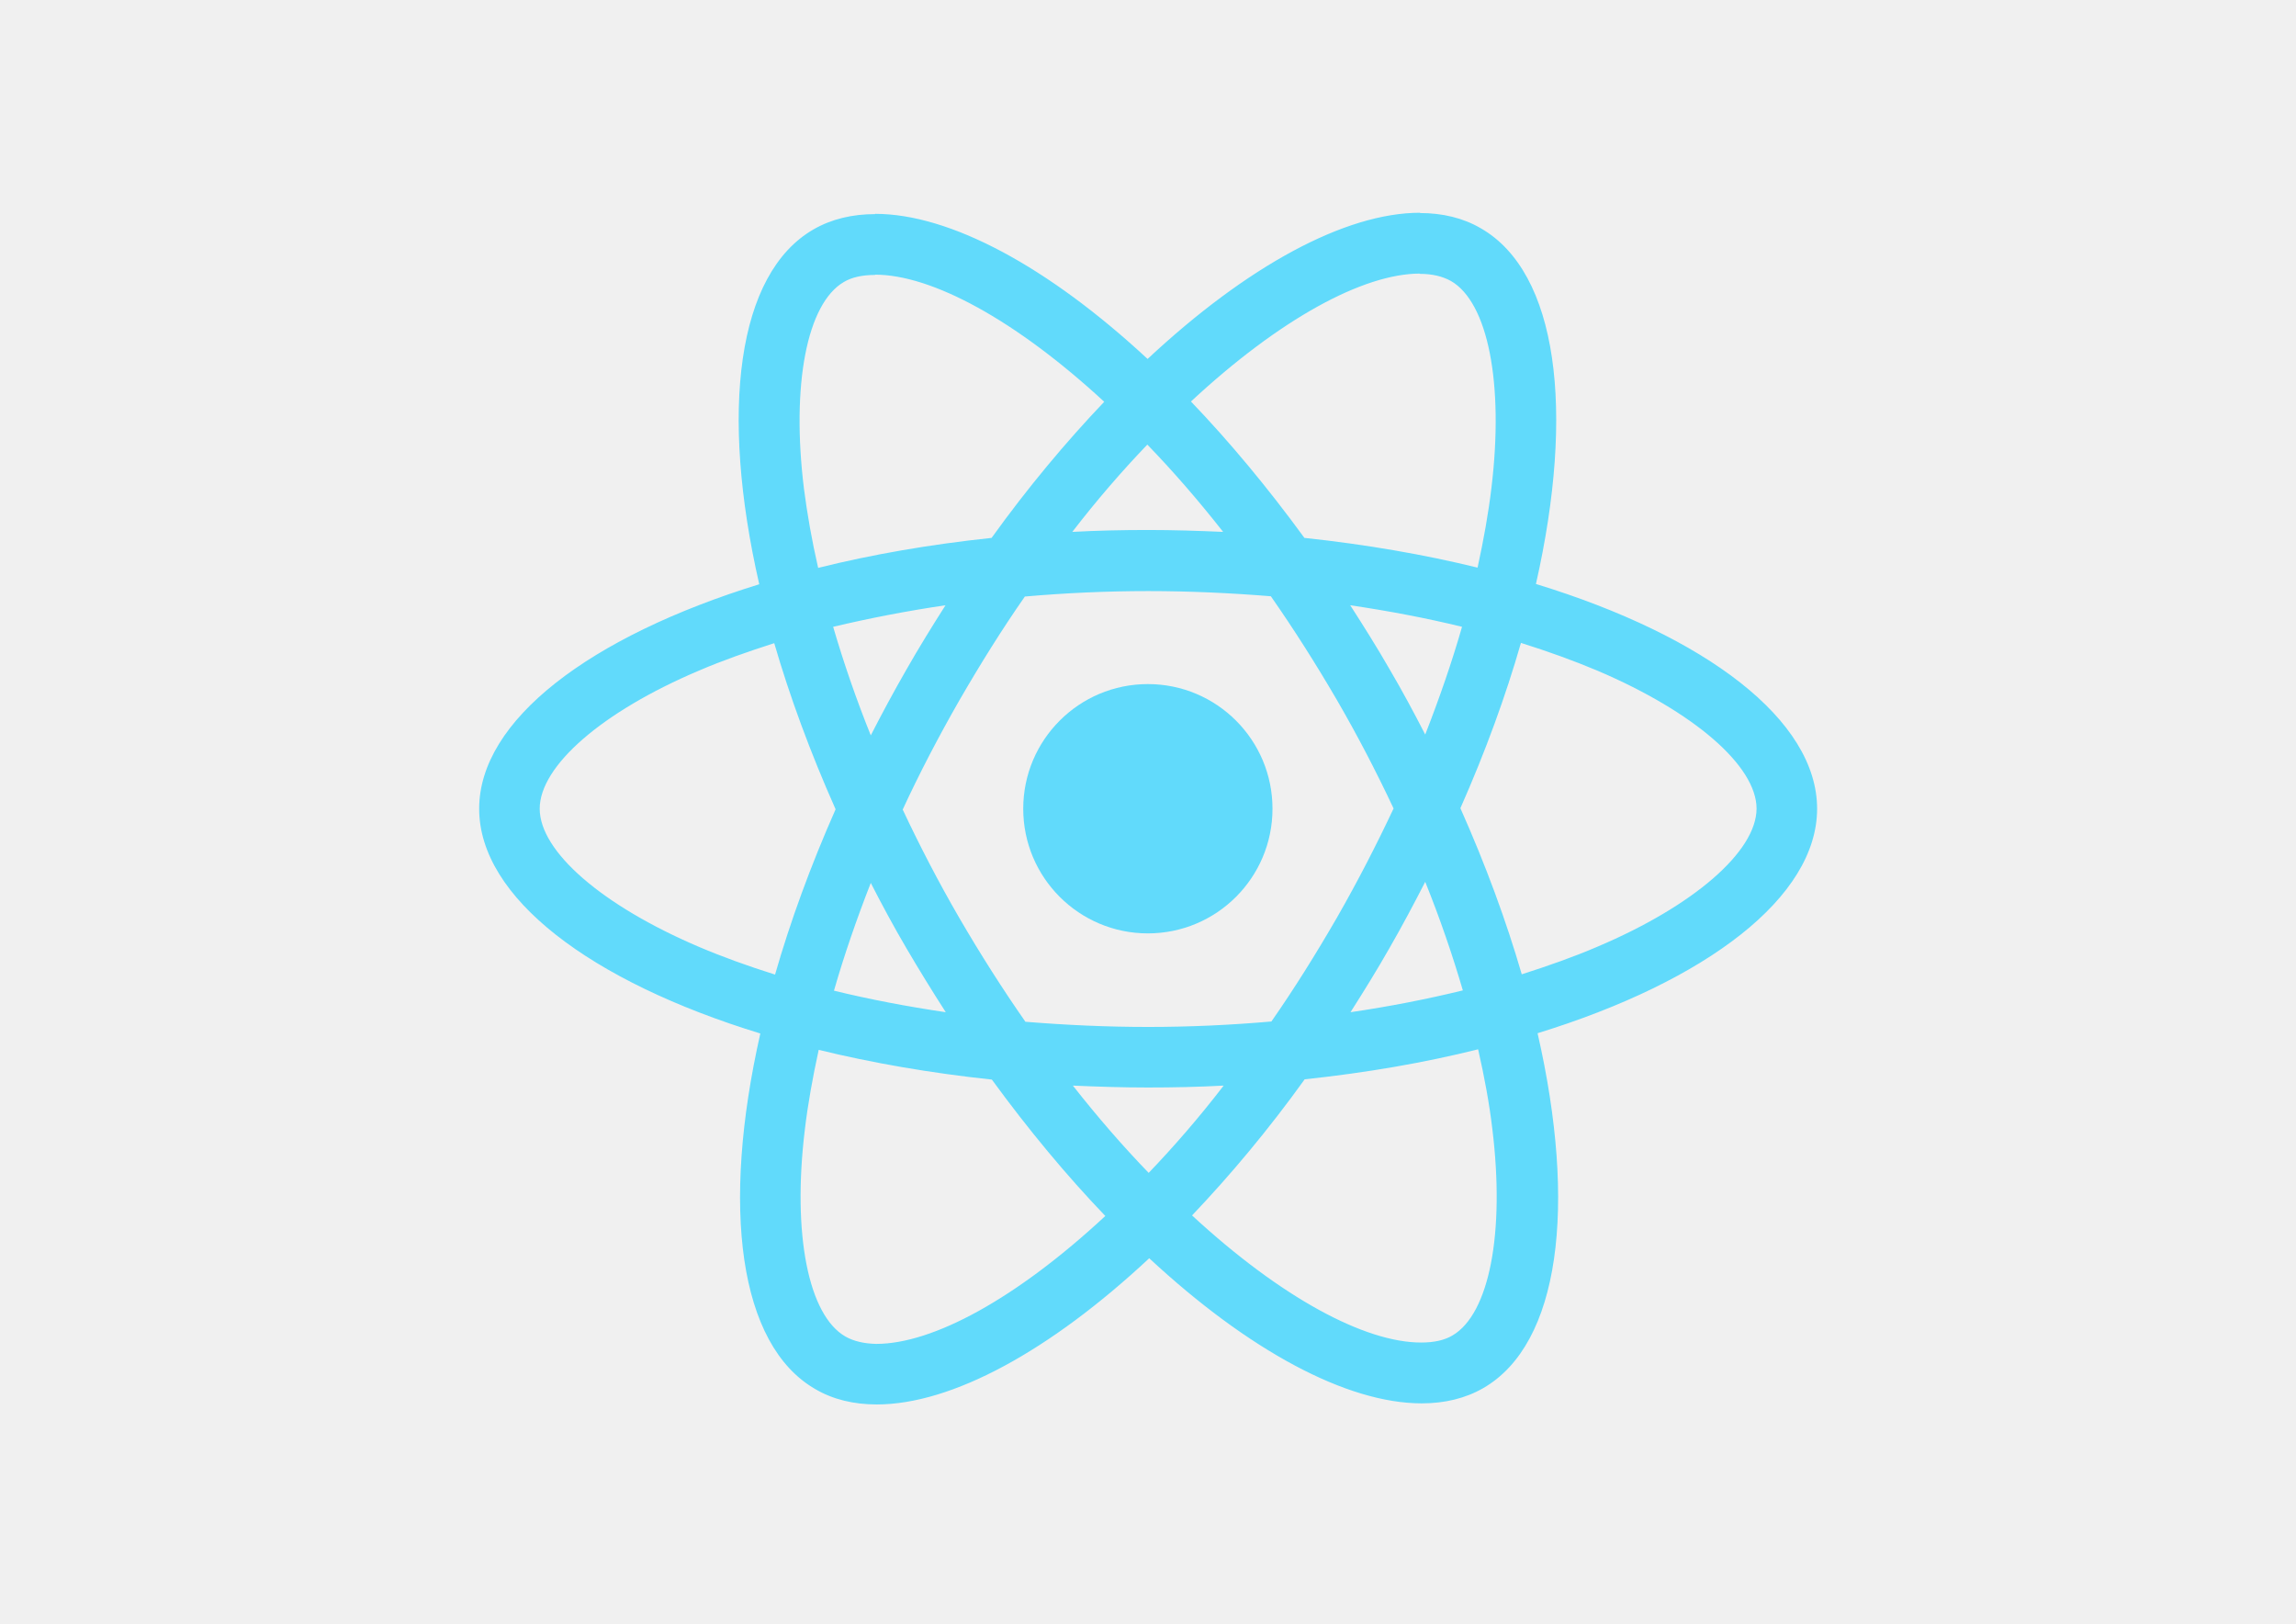
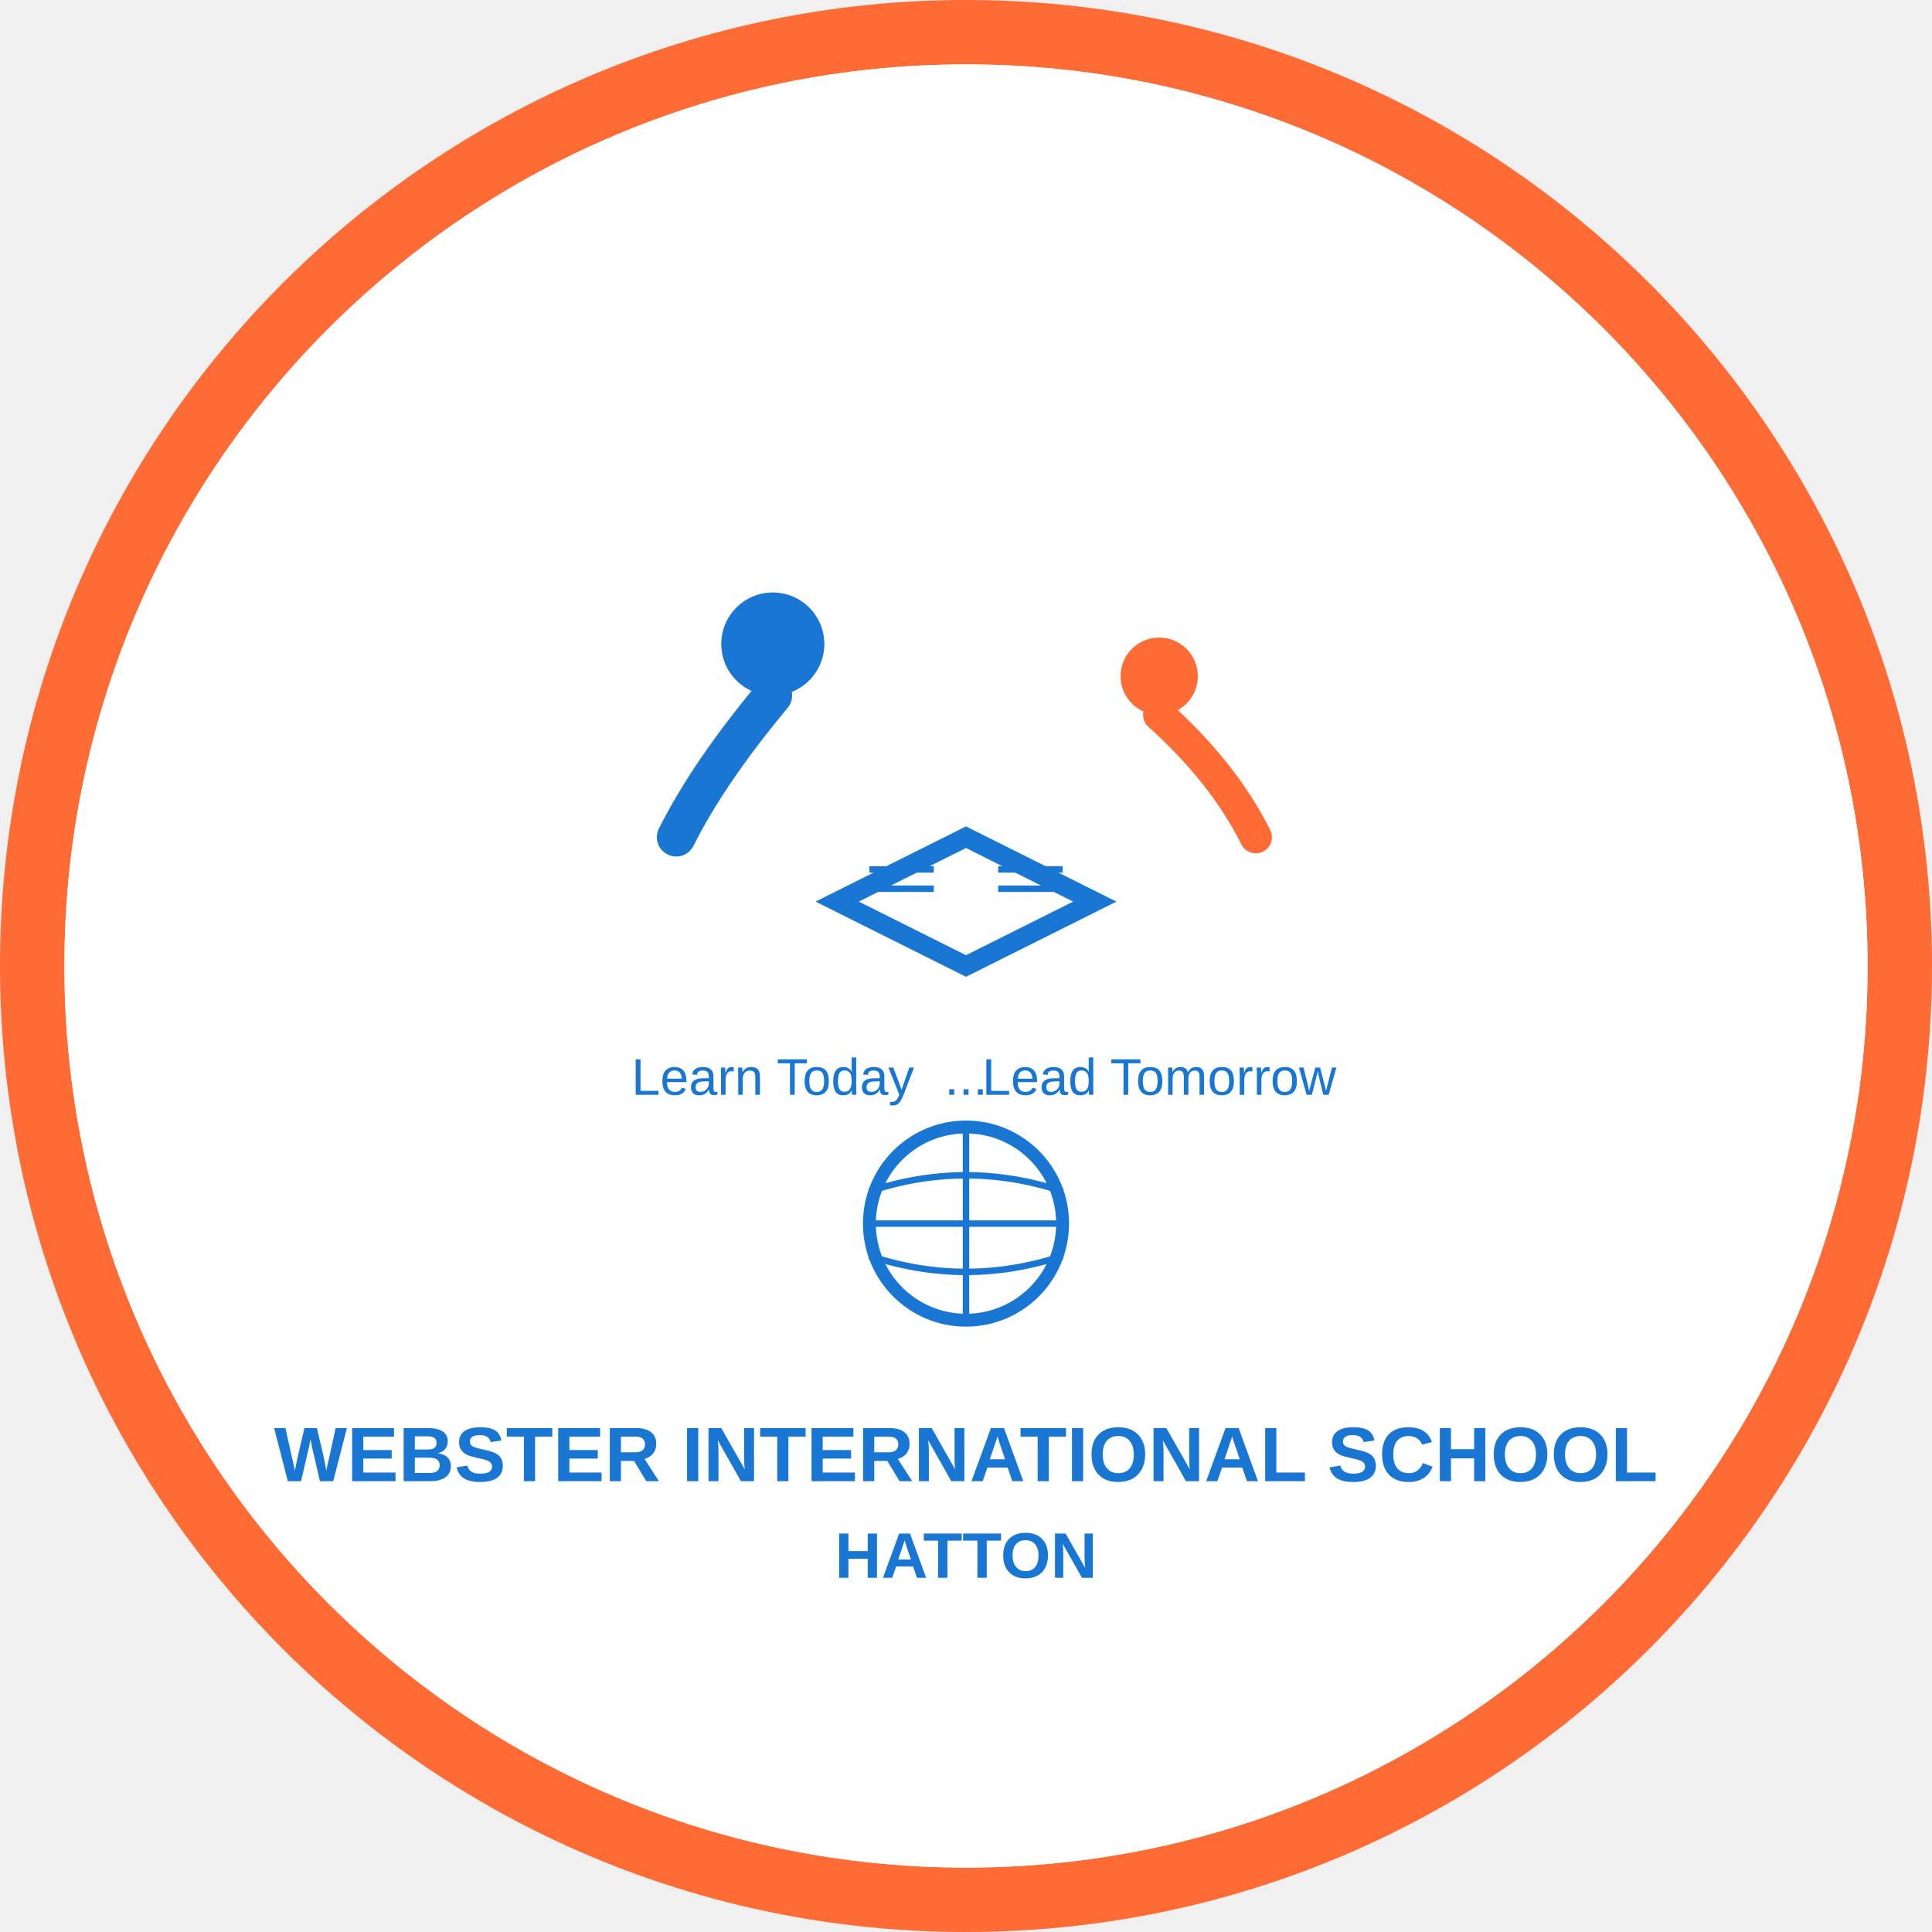
- <svg xmlns="http://www.w3.org/2000/svg" viewBox="0 0 841.9 595.3">
-   <g fill="#61DAFB">
-     <path d="M666.3 296.5c0-32.5-40.7-63.3-103.1-82.4 14.4-63.6 8-114.2-20.2-130.4-6.5-3.8-14.1-5.6-22.4-5.6v22.3c4.6 0 8.3.9 11.4 2.6 13.6 7.8 19.5 37.5 14.9 75.7-1.1 9.4-2.9 19.3-5.1 29.4-19.6-4.8-41-8.5-63.5-10.9-13.5-18.5-27.5-35.3-41.6-50 32.6-30.3 63.2-46.9 84-46.9V78c-27.5 0-63.5 19.6-99.9 53.6-36.4-33.8-72.4-53.2-99.9-53.2v22.3c20.7 0 51.4 16.5 84 46.6-14 14.7-28 31.4-41.3 49.9-22.6 2.4-44 6.1-63.6 11-2.3-10-4-19.7-5.2-29-4.7-38.2 1.1-67.9 14.6-75.8 3-1.8 6.9-2.6 11.5-2.6V78.5c-8.4 0-16 1.8-22.6 5.6-28.1 16.2-34.4 66.7-19.9 130.1-62.2 19.2-102.7 49.9-102.7 82.3 0 32.5 40.7 63.3 103.1 82.4-14.4 63.6-8 114.2 20.2 130.4 6.5 3.8 14.1 5.6 22.5 5.6 27.5 0 63.5-19.6 99.9-53.6 36.4 33.8 72.4 53.2 99.9 53.2 8.4 0 16-1.8 22.6-5.6 28.1-16.2 34.4-66.7 19.9-130.1 62-19.1 102.5-49.9 102.5-82.3zm-130.2-66.7c-3.7 12.9-8.3 26.2-13.5 39.5-4.1-8-8.4-16-13.1-24-4.6-8-9.5-15.8-14.4-23.4 14.2 2.1 27.9 4.7 41 7.9zm-45.8 106.5c-7.8 13.5-15.8 26.3-24.1 38.2-14.9 1.3-30 2-45.2 2-15.1 0-30.2-.7-45-1.9-8.3-11.9-16.4-24.6-24.2-38-7.6-13.1-14.5-26.4-20.8-39.8 6.2-13.4 13.2-26.8 20.7-39.9 7.8-13.5 15.8-26.3 24.1-38.2 14.9-1.3 30-2 45.2-2 15.1 0 30.2.7 45 1.9 8.3 11.9 16.4 24.6 24.2 38 7.6 13.1 14.5 26.4 20.8 39.8-6.3 13.4-13.2 26.8-20.7 39.9zm32.3-13c5.4 13.4 10 26.8 13.8 39.8-13.1 3.2-26.9 5.9-41.2 8 4.9-7.7 9.8-15.6 14.4-23.7 4.6-8 8.9-16.1 13-24.1zM421.2 430c-9.3-9.6-18.6-20.3-27.8-32 9 .4 18.2.7 27.5.7 9.4 0 18.7-.2 27.8-.7-9 11.7-18.3 22.4-27.5 32zm-74.4-58.9c-14.2-2.1-27.9-4.7-41-7.9 3.7-12.9 8.3-26.2 13.5-39.5 4.1 8 8.4 16 13.1 24 4.7 8 9.5 15.8 14.4 23.4zM420.7 163c9.3 9.6 18.6 20.3 27.8 32-9-.4-18.2-.7-27.5-.7-9.4 0-18.7.2-27.8.7 9-11.7 18.3-22.4 27.5-32zm-74 58.9c-4.9 7.7-9.8 15.6-14.4 23.7-4.6 8-8.9 16-13 24-5.4-13.4-10-26.8-13.8-39.8 13.1-3.1 26.9-5.8 41.2-7.9zm-90.5 125.2c-35.4-15.1-58.3-34.9-58.3-50.6 0-15.7 22.9-35.6 58.3-50.6 8.6-3.7 18-7 27.7-10.1 5.7 19.6 13.2 40 22.5 60.9-9.2 20.8-16.6 41.1-22.2 60.6-9.9-3.1-19.3-6.5-28-10.2zM310 490c-13.6-7.8-19.5-37.5-14.9-75.7 1.1-9.4 2.9-19.3 5.1-29.4 19.6 4.8 41 8.5 63.5 10.9 13.5 18.5 27.5 35.3 41.6 50-32.6 30.3-63.2 46.9-84 46.9-4.5-.1-8.3-1-11.3-2.7zm237.2-76.2c4.7 38.2-1.1 67.9-14.6 75.8-3 1.8-6.9 2.6-11.5 2.6-20.7 0-51.4-16.5-84-46.6 14-14.7 28-31.4 41.3-49.9 22.6-2.4 44-6.1 63.6-11 2.3 10.1 4.1 19.8 5.2 29.1zm38.5-66.7c-8.6 3.7-18 7-27.7 10.1-5.7-19.6-13.2-40-22.5-60.9 9.2-20.8 16.6-41.1 22.2-60.6 9.9 3.1 19.3 6.5 28.1 10.2 35.4 15.1 58.3 34.9 58.3 50.6-.1 15.7-23 35.6-58.4 50.6zM320.8 78.4z" />
-     <circle cx="420.9" cy="296.5" r="45.7" />
-     <path d="M520.5 78.1z" />
-   </g>
+ <svg xmlns="http://www.w3.org/2000/svg" viewBox="0 0 300 300">
+   <circle cx="150" cy="150" r="145" fill="none" stroke="#FF6B35" stroke-width="10" />
+   <circle cx="150" cy="150" r="140" fill="white" />
+   <circle cx="120" cy="100" r="8" fill="#1976D2" />
+   <path d="M120 108 Q110 120 105 130" stroke="#1976D2" stroke-width="6" fill="none" stroke-linecap="round" />
+   <circle cx="180" cy="105" r="6" fill="#FF6B35" />
+   <path d="M180 111 Q190 120 195 130" stroke="#FF6B35" stroke-width="5" fill="none" stroke-linecap="round" />
+   <path d="M130 140 L150 130 L170 140 L150 150 Z" fill="none" stroke="#1976D2" stroke-width="3" />
+   <line x1="135" y1="135" x2="145" y2="135" stroke="#1976D2" stroke-width="1" />
+   <line x1="135" y1="138" x2="145" y2="138" stroke="#1976D2" stroke-width="1" />
+   <line x1="155" y1="135" x2="165" y2="135" stroke="#1976D2" stroke-width="1" />
+   <line x1="155" y1="138" x2="165" y2="138" stroke="#1976D2" stroke-width="1" />
+   <text x="120" y="170" font-family="Arial, sans-serif" font-size="8" fill="#1976D2" text-anchor="middle">Learn Today</text>
+   <text x="150" y="170" font-family="Arial, sans-serif" font-size="8" fill="#1976D2" text-anchor="middle">...</text>
+   <text x="180" y="170" font-family="Arial, sans-serif" font-size="8" fill="#1976D2" text-anchor="middle">Lead Tomorrow</text>
+   <circle cx="150" cy="190" r="15" fill="none" stroke="#1976D2" stroke-width="2" />
+   <line x1="135" y1="190" x2="165" y2="190" stroke="#1976D2" stroke-width="1" />
+   <line x1="150" y1="175" x2="150" y2="205" stroke="#1976D2" stroke-width="1" />
+   <path d="M135 185 Q150 180 165 185" stroke="#1976D2" stroke-width="1" fill="none" />
+   <path d="M135 195 Q150 200 165 195" stroke="#1976D2" stroke-width="1" fill="none" />
+   <text x="150" y="230" font-family="Arial, sans-serif" font-size="12" font-weight="bold" fill="#1976D2" text-anchor="middle">WEBSTER INTERNATIONAL SCHOOL</text>
+   <text x="150" y="245" font-family="Arial, sans-serif" font-size="10" font-weight="bold" fill="#1976D2" text-anchor="middle">HATTON</text>
</svg>
